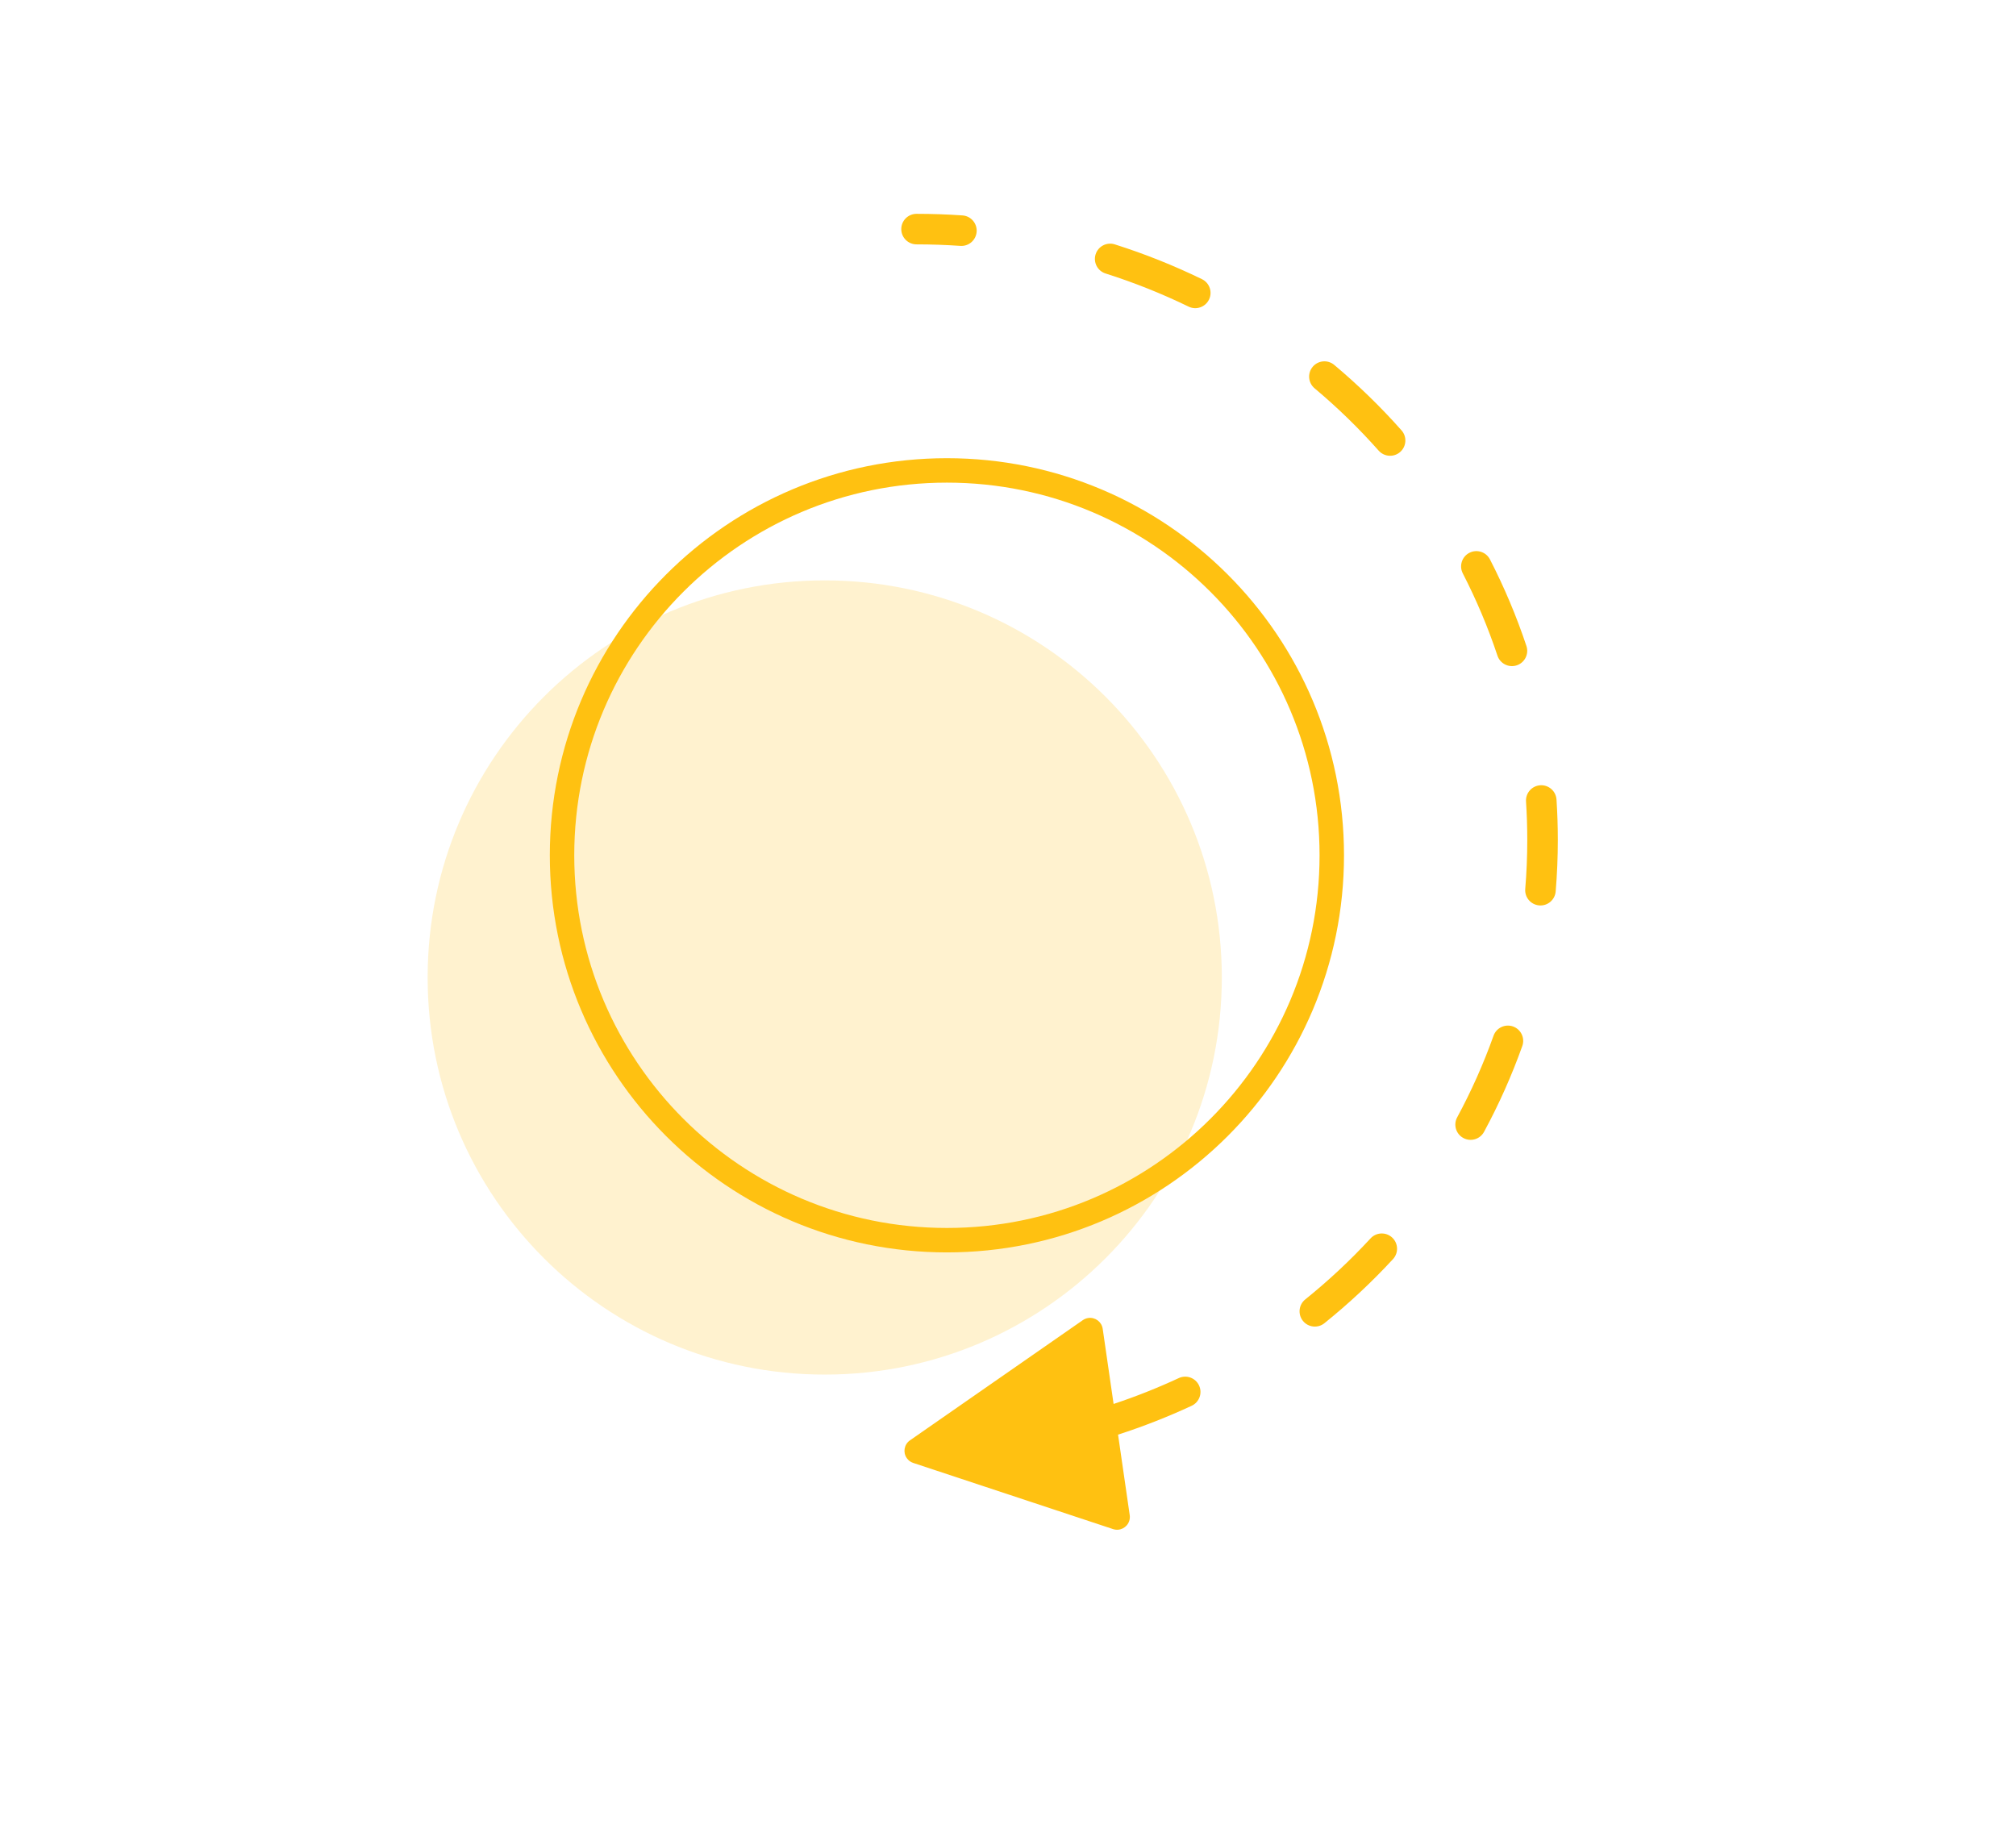
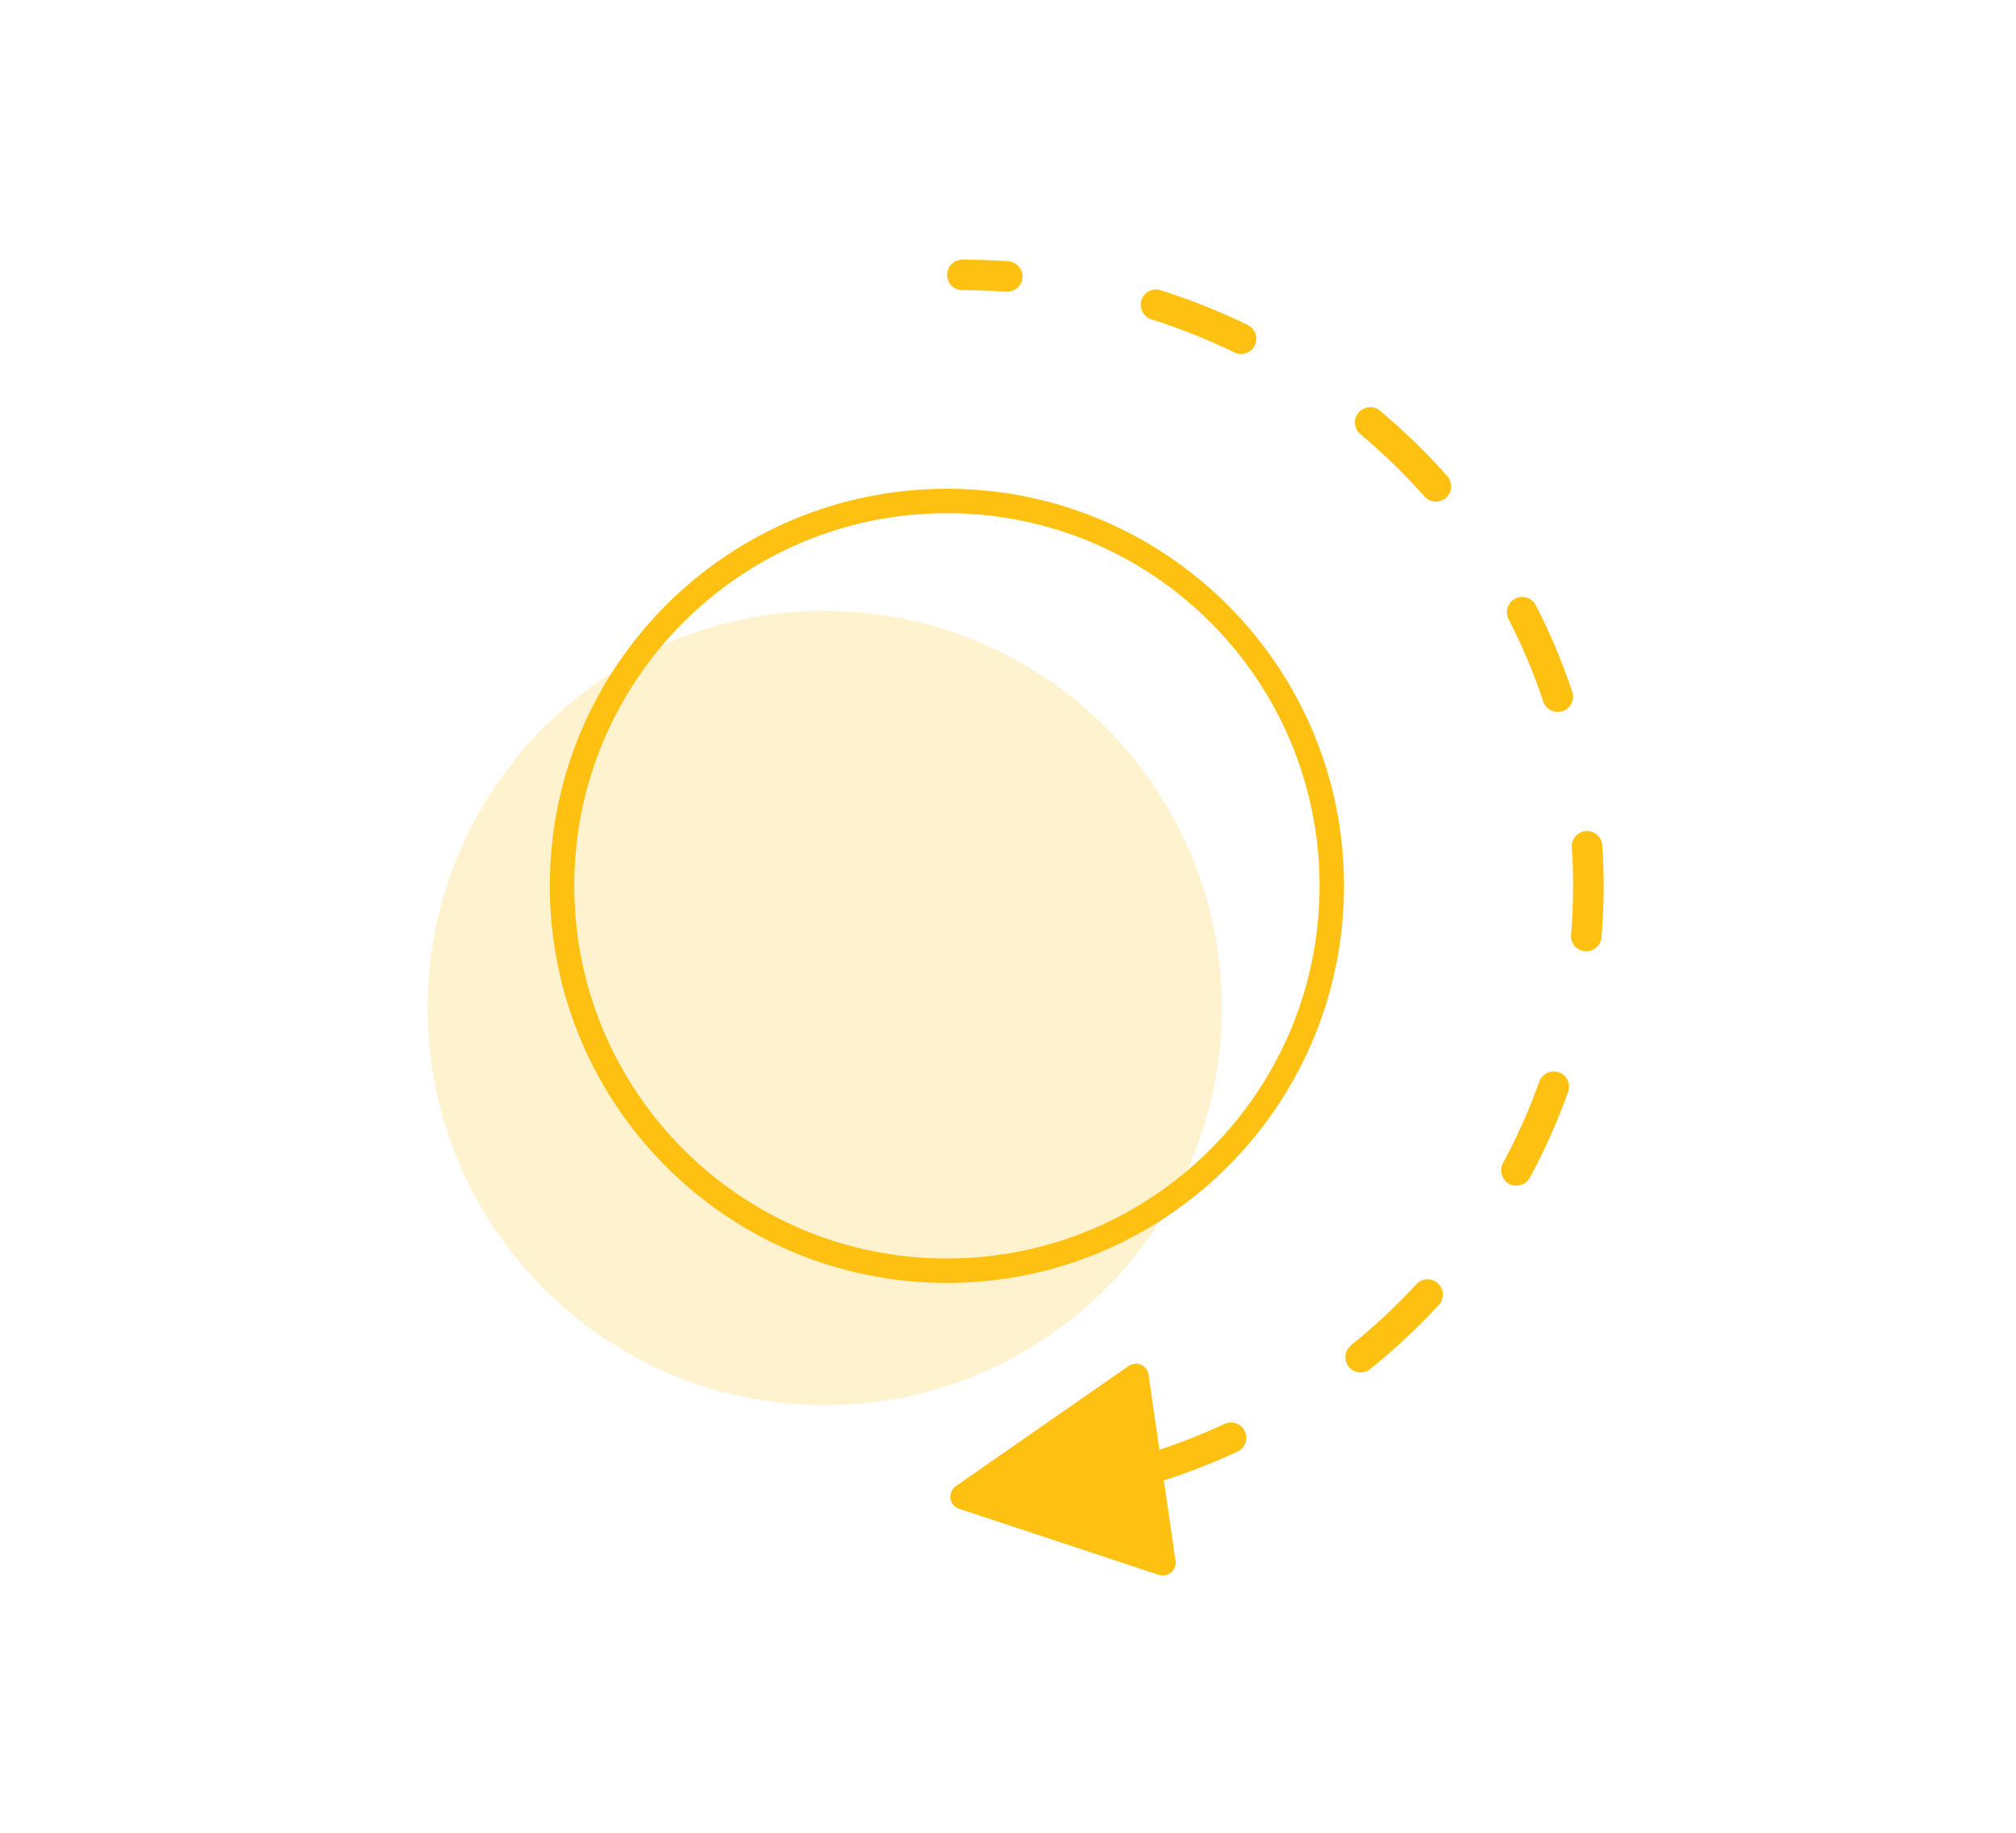
<svg xmlns="http://www.w3.org/2000/svg" width="132" height="120" viewBox="0 0 132 120">
-   <g fill="none" fill-rule="evenodd" transform="translate(28 15)">
-     <g transform="translate(0 15)">
+   <g fill="none" fill-rule="evenodd" transform="translate(28 18)">
+     <g transform="translate(0 14)">
      <circle cx="26" cy="34" r="26" fill="#FFC111" fill-opacity=".2" />
      <circle cx="34" cy="26" r="25.2" stroke="#FFC111" stroke-width="1.6" />
    </g>
-     <path fill="#FFC111" fill-rule="nonzero" d="M44.914,76.923 C46.37,76.439 47.795,75.873 49.182,75.229 C49.683,74.996 50.277,75.214 50.51,75.715 C50.743,76.216 50.525,76.81 50.024,77.043 C48.461,77.769 46.852,78.4 45.206,78.932 L45.97,84.204 C45.988,84.332 45.977,84.463 45.936,84.586 C45.791,85.024 45.319,85.262 44.881,85.117 L31.794,80.784 C31.623,80.728 31.474,80.617 31.371,80.468 C31.108,80.09 31.201,79.569 31.58,79.306 L42.898,71.436 C43.004,71.362 43.126,71.314 43.255,71.295 C43.711,71.229 44.135,71.546 44.201,72.002 L44.914,76.923 Z M58.718,71.636 C58.288,71.982 57.658,71.915 57.312,71.485 C56.965,71.055 57.033,70.425 57.463,70.079 C58.987,68.851 60.417,67.515 61.739,66.082 C62.114,65.676 62.746,65.651 63.152,66.026 C63.558,66.4 63.583,67.033 63.209,67.439 C61.82,68.943 60.318,70.347 58.718,71.636 Z M69.17,59.106 C68.908,59.592 68.301,59.773 67.815,59.511 C67.329,59.248 67.148,58.641 67.411,58.155 C68.339,56.437 69.135,54.652 69.791,52.814 C69.976,52.294 70.549,52.023 71.069,52.208 C71.589,52.394 71.86,52.966 71.675,53.486 C70.985,55.42 70.147,57.299 69.17,59.106 Z M73.86,43.368 C73.814,43.918 73.331,44.327 72.781,44.281 C72.23,44.235 71.821,43.752 71.867,43.202 C71.956,42.141 72,41.073 72,40 C72,39.156 71.973,38.315 71.918,37.479 C71.882,36.927 72.299,36.451 72.85,36.415 C73.401,36.379 73.877,36.797 73.914,37.348 C73.971,38.228 74,39.112 74,40 C74,41.129 73.953,42.252 73.86,43.368 Z M71.945,27.297 C72.12,27.821 71.836,28.387 71.313,28.562 C70.789,28.736 70.222,28.453 70.048,27.929 C69.43,26.078 68.671,24.278 67.778,22.542 C67.526,22.05 67.719,21.447 68.21,21.195 C68.701,20.942 69.304,21.136 69.557,21.627 C70.496,23.454 71.295,25.348 71.945,27.297 Z M63.767,13.178 C64.133,13.591 64.095,14.223 63.682,14.59 C63.269,14.956 62.637,14.918 62.27,14.505 C60.976,13.046 59.574,11.682 58.074,10.424 C57.651,10.069 57.596,9.438 57.951,9.015 C58.306,8.592 58.936,8.537 59.359,8.891 C60.934,10.212 62.408,11.645 63.767,13.178 Z M50.699,3.278 C51.196,3.519 51.403,4.118 51.161,4.614 C50.92,5.111 50.321,5.318 49.825,5.076 C48.071,4.224 46.254,3.498 44.387,2.906 C43.861,2.739 43.57,2.177 43.737,1.65 C43.904,1.124 44.466,0.833 44.992,1 C46.952,1.621 48.859,2.383 50.699,3.278 Z M35.018,-0.896 C35.569,-0.858 35.985,-0.38 35.947,0.171 C35.908,0.722 35.431,1.138 34.88,1.099 C33.929,1.034 32.972,1 32.012,1 C31.46,1 31.012,0.552 31.012,-0 C31.012,-0.553 31.46,-1 32.013,-1 C33.019,-1 34.021,-0.965 35.018,-0.896 Z" />
+     <path fill="#FFC111" fill-rule="nonzero" d="M47.914,76.923 C49.37,76.439 50.795,75.873 52.182,75.229 C52.683,74.996 53.277,75.214 53.51,75.715 C53.743,76.216 53.525,76.81 53.024,77.043 C51.461,77.769 49.852,78.4 48.206,78.932 L48.97,84.204 C48.988,84.332 48.977,84.463 48.936,84.586 C48.791,85.024 48.319,85.262 47.881,85.117 L34.794,80.784 C34.623,80.728 34.474,80.617 34.371,80.468 C34.108,80.09 34.201,79.569 34.58,79.306 L45.898,71.436 C46.004,71.362 46.126,71.314 46.255,71.295 C46.711,71.229 47.135,71.546 47.201,72.002 L47.914,76.923 Z M61.718,71.636 C61.288,71.982 60.658,71.915 60.312,71.485 C59.965,71.055 60.033,70.425 60.463,70.079 C61.987,68.851 63.417,67.515 64.739,66.082 C65.114,65.676 65.746,65.651 66.152,66.026 C66.558,66.4 66.583,67.033 66.209,67.439 C64.82,68.943 63.318,70.347 61.718,71.636 Z M72.17,59.106 C71.908,59.592 71.301,59.773 70.815,59.511 C70.329,59.248 70.148,58.641 70.411,58.155 C71.339,56.437 72.135,54.652 72.791,52.814 C72.976,52.294 73.549,52.023 74.069,52.208 C74.589,52.394 74.86,52.966 74.675,53.486 C73.985,55.42 73.147,57.299 72.17,59.106 Z M76.86,43.368 C76.814,43.918 76.331,44.327 75.781,44.281 C75.23,44.235 74.821,43.752 74.867,43.202 C74.956,42.141 75,41.073 75,40 C75,39.156 74.973,38.315 74.918,37.479 C74.882,36.927 75.299,36.451 75.85,36.415 C76.401,36.379 76.877,36.797 76.914,37.348 C76.971,38.228 77,39.112 77,40 C77,41.129 76.953,42.252 76.86,43.368 Z M74.945,27.297 C75.12,27.821 74.836,28.387 74.313,28.562 C73.789,28.736 73.222,28.453 73.048,27.929 C72.43,26.078 71.671,24.278 70.778,22.542 C70.526,22.05 70.719,21.447 71.21,21.195 C71.701,20.942 72.304,21.136 72.557,21.627 C73.496,23.454 74.295,25.348 74.945,27.297 Z M66.767,13.178 C67.133,13.591 67.095,14.223 66.682,14.59 C66.269,14.956 65.637,14.918 65.27,14.505 C63.976,13.046 62.574,11.682 61.074,10.424 C60.651,10.069 60.596,9.438 60.951,9.015 C61.306,8.592 61.936,8.537 62.359,8.891 C63.934,10.212 65.408,11.645 66.767,13.178 Z M53.699,3.278 C54.196,3.519 54.403,4.118 54.161,4.614 C53.92,5.111 53.321,5.318 52.825,5.076 C51.071,4.224 49.254,3.498 47.387,2.906 C46.861,2.739 46.57,2.177 46.737,1.65 C46.904,1.124 47.466,0.833 47.992,1 C49.952,1.621 51.859,2.383 53.699,3.278 Z M38.018,-0.896 C38.569,-0.858 38.985,-0.38 38.947,0.171 C38.908,0.722 38.431,1.138 37.88,1.099 C36.929,1.034 35.972,1 35.012,1 C34.46,1 34.012,0.552 34.012,-0 C34.012,-0.553 34.46,-1 35.013,-1 C36.019,-1 37.021,-0.965 38.018,-0.896 Z" />
  </g>
</svg>
